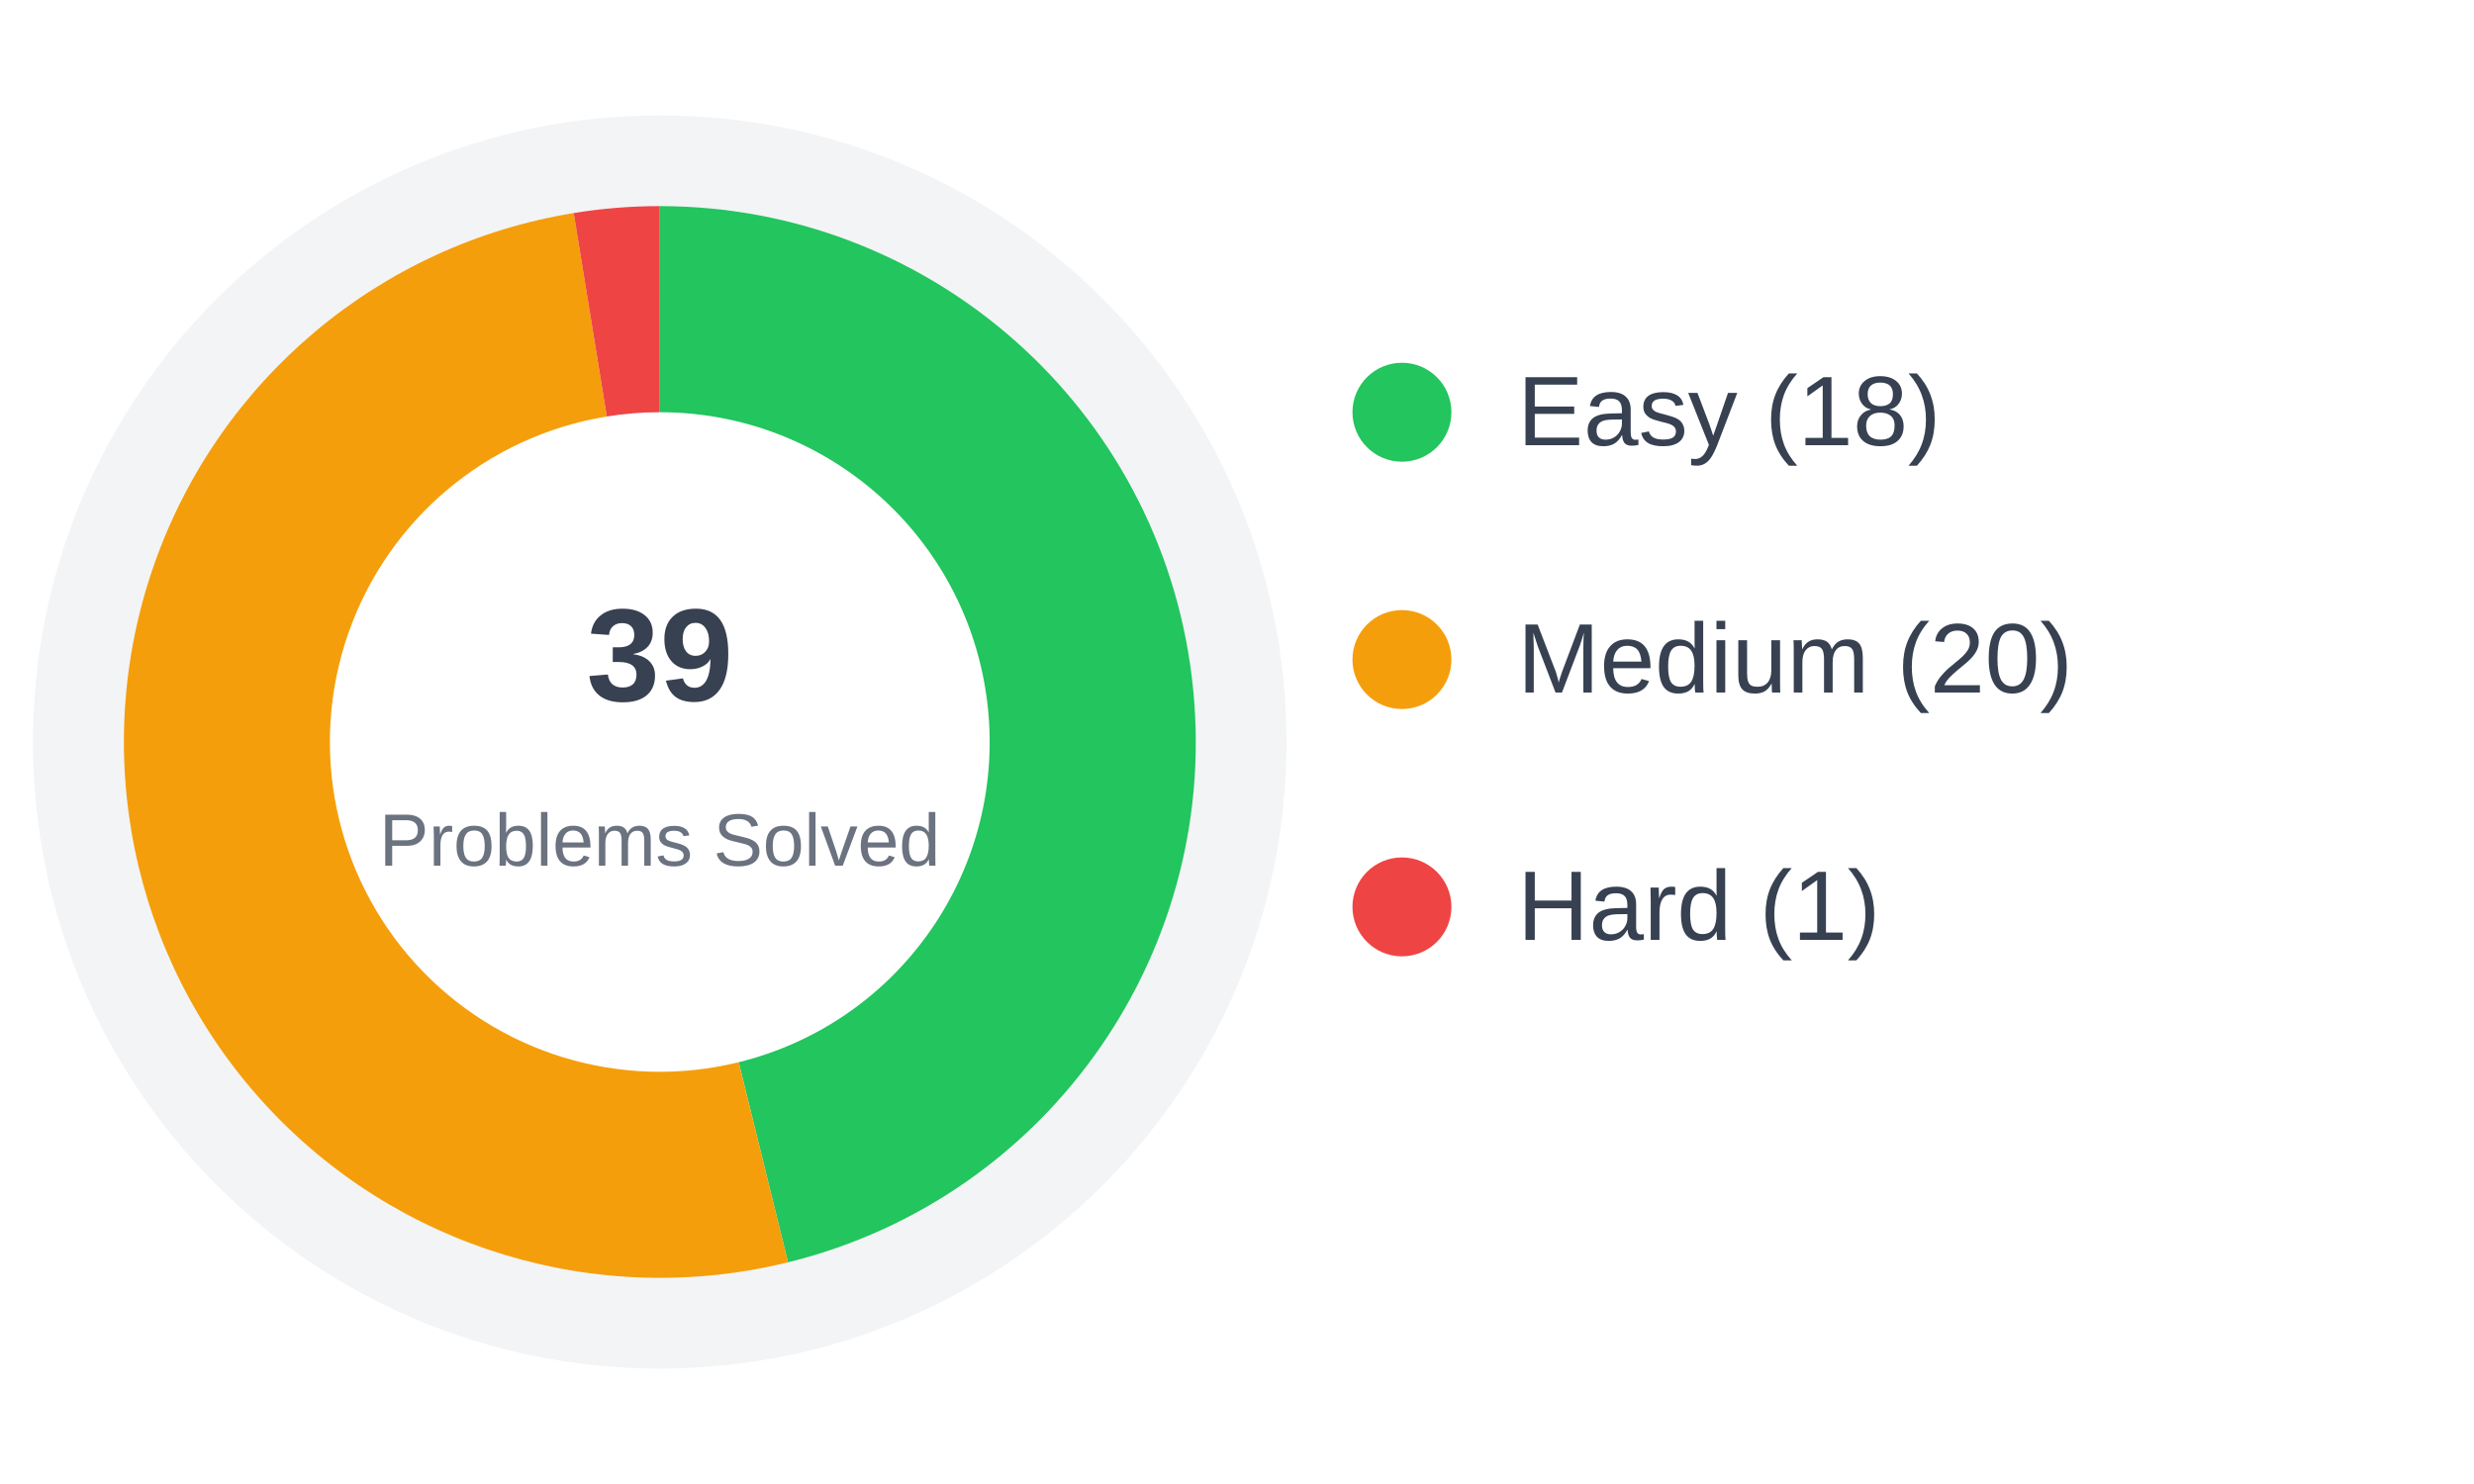
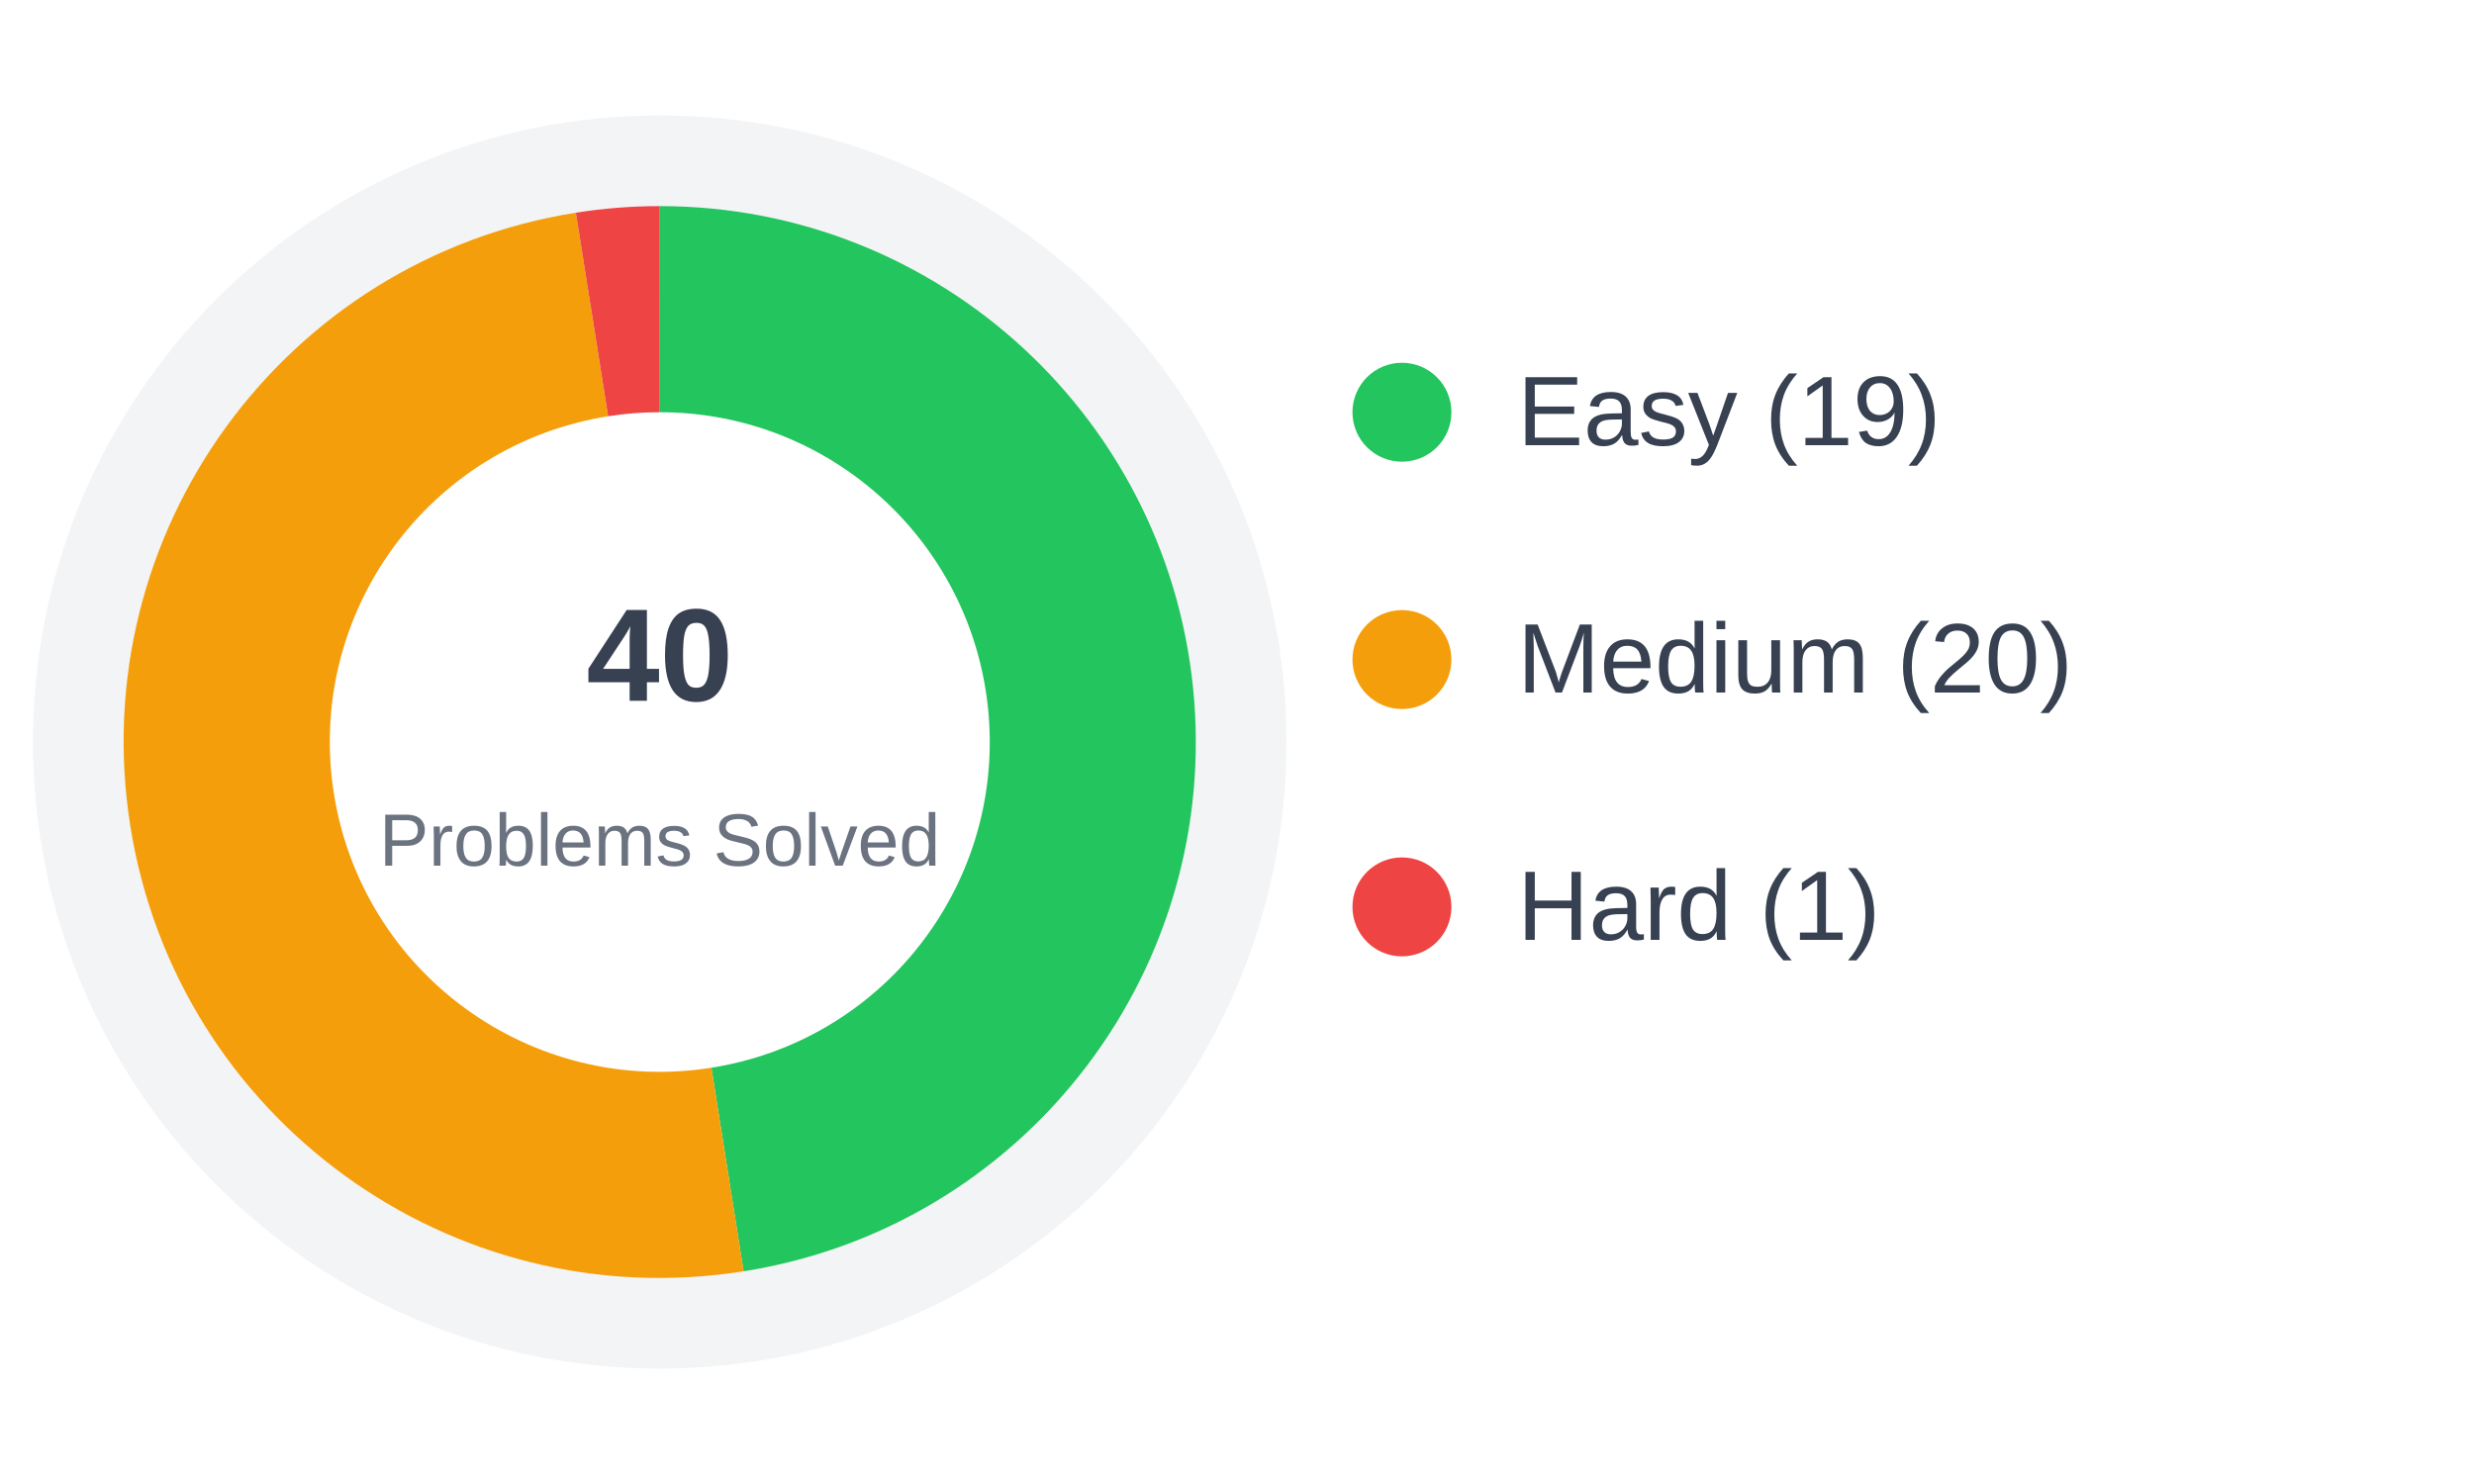
<svg xmlns="http://www.w3.org/2000/svg" width="300" height="180" viewBox="0 0 300 180">
  <style>
    .bg-ring { stroke: #f3f4f6; }
    .text-primary { fill: #374151; }
    .text-secondary { fill: #6b7280; }

    @media (prefers-color-scheme: dark) {
      .bg-ring { stroke: #374151; }
      .text-primary { fill: #f9fafb; }
      .text-secondary { fill: #9ca3af; }
    }
  </style>
  <circle cx="80" cy="90" r="65" fill="none" class="bg-ring" stroke-width="22" />
-   <path d="M 80.00 25.00 A 65 65 0 0 1 95.56 153.11 L 89.57 128.84 A 40 40 0 0 0 80.00 50.00 Z" fill="#22c55e" />
-   <path d="M 95.56 153.11 A 65 65 0 1 1 69.57 25.84 L 73.58 50.52 A 40 40 0 1 0 89.57 128.84 Z" fill="#f59e0b" />
-   <path d="M 69.57 25.84 A 65 65 0 0 1 80.00 25.00 L 80.00 50.00 A 40 40 0 0 0 73.58 50.52 Z" fill="#ef4444" />
+   <path d="M 80.00 25.00 A 65 65 0 0 1 90.17 154.20 L 86.26 129.51 A 40 40 0 0 0 80.00 50.00 Z" fill="#22c55e" />
+   <path d="M 90.17 154.20 A 65 65 0 0 1 69.83 25.80 L 73.74 50.49 A 40 40 0 0 0 86.26 129.51 Z" fill="#f59e0b" />
+   <path d="M 69.83 25.80 A 65 65 0 0 1 80.00 25.00 L 80.00 50.00 A 40 40 0 0 0 73.74 50.49 Z" fill="#ef4444" />
  <text x="80" y="85" text-anchor="middle" font-family="Arial, sans-serif" font-size="16" font-weight="bold" class="text-primary">
-     39
+     40
  </text>
  <text x="80" y="105" text-anchor="middle" font-family="Arial, sans-serif" font-size="9" class="text-secondary">
    Problems Solved
  </text>
  <g transform="translate(170, 50)">
    <circle cx="0" cy="0" r="6" fill="#22c55e" />
-     <text x="14" y="4" font-family="Arial, sans-serif" font-size="12" class="text-primary">Easy (18)</text>
+     <text x="14" y="4" font-family="Arial, sans-serif" font-size="12" class="text-primary">Easy (19)</text>
  </g>
  <g transform="translate(170, 80)">
    <circle cx="0" cy="0" r="6" fill="#f59e0b" />
    <text x="14" y="4" font-family="Arial, sans-serif" font-size="12" class="text-primary">Medium (20)</text>
  </g>
  <g transform="translate(170, 110)">
    <circle cx="0" cy="0" r="6" fill="#ef4444" />
    <text x="14" y="4" font-family="Arial, sans-serif" font-size="12" class="text-primary">Hard (1)</text>
  </g>
</svg>
